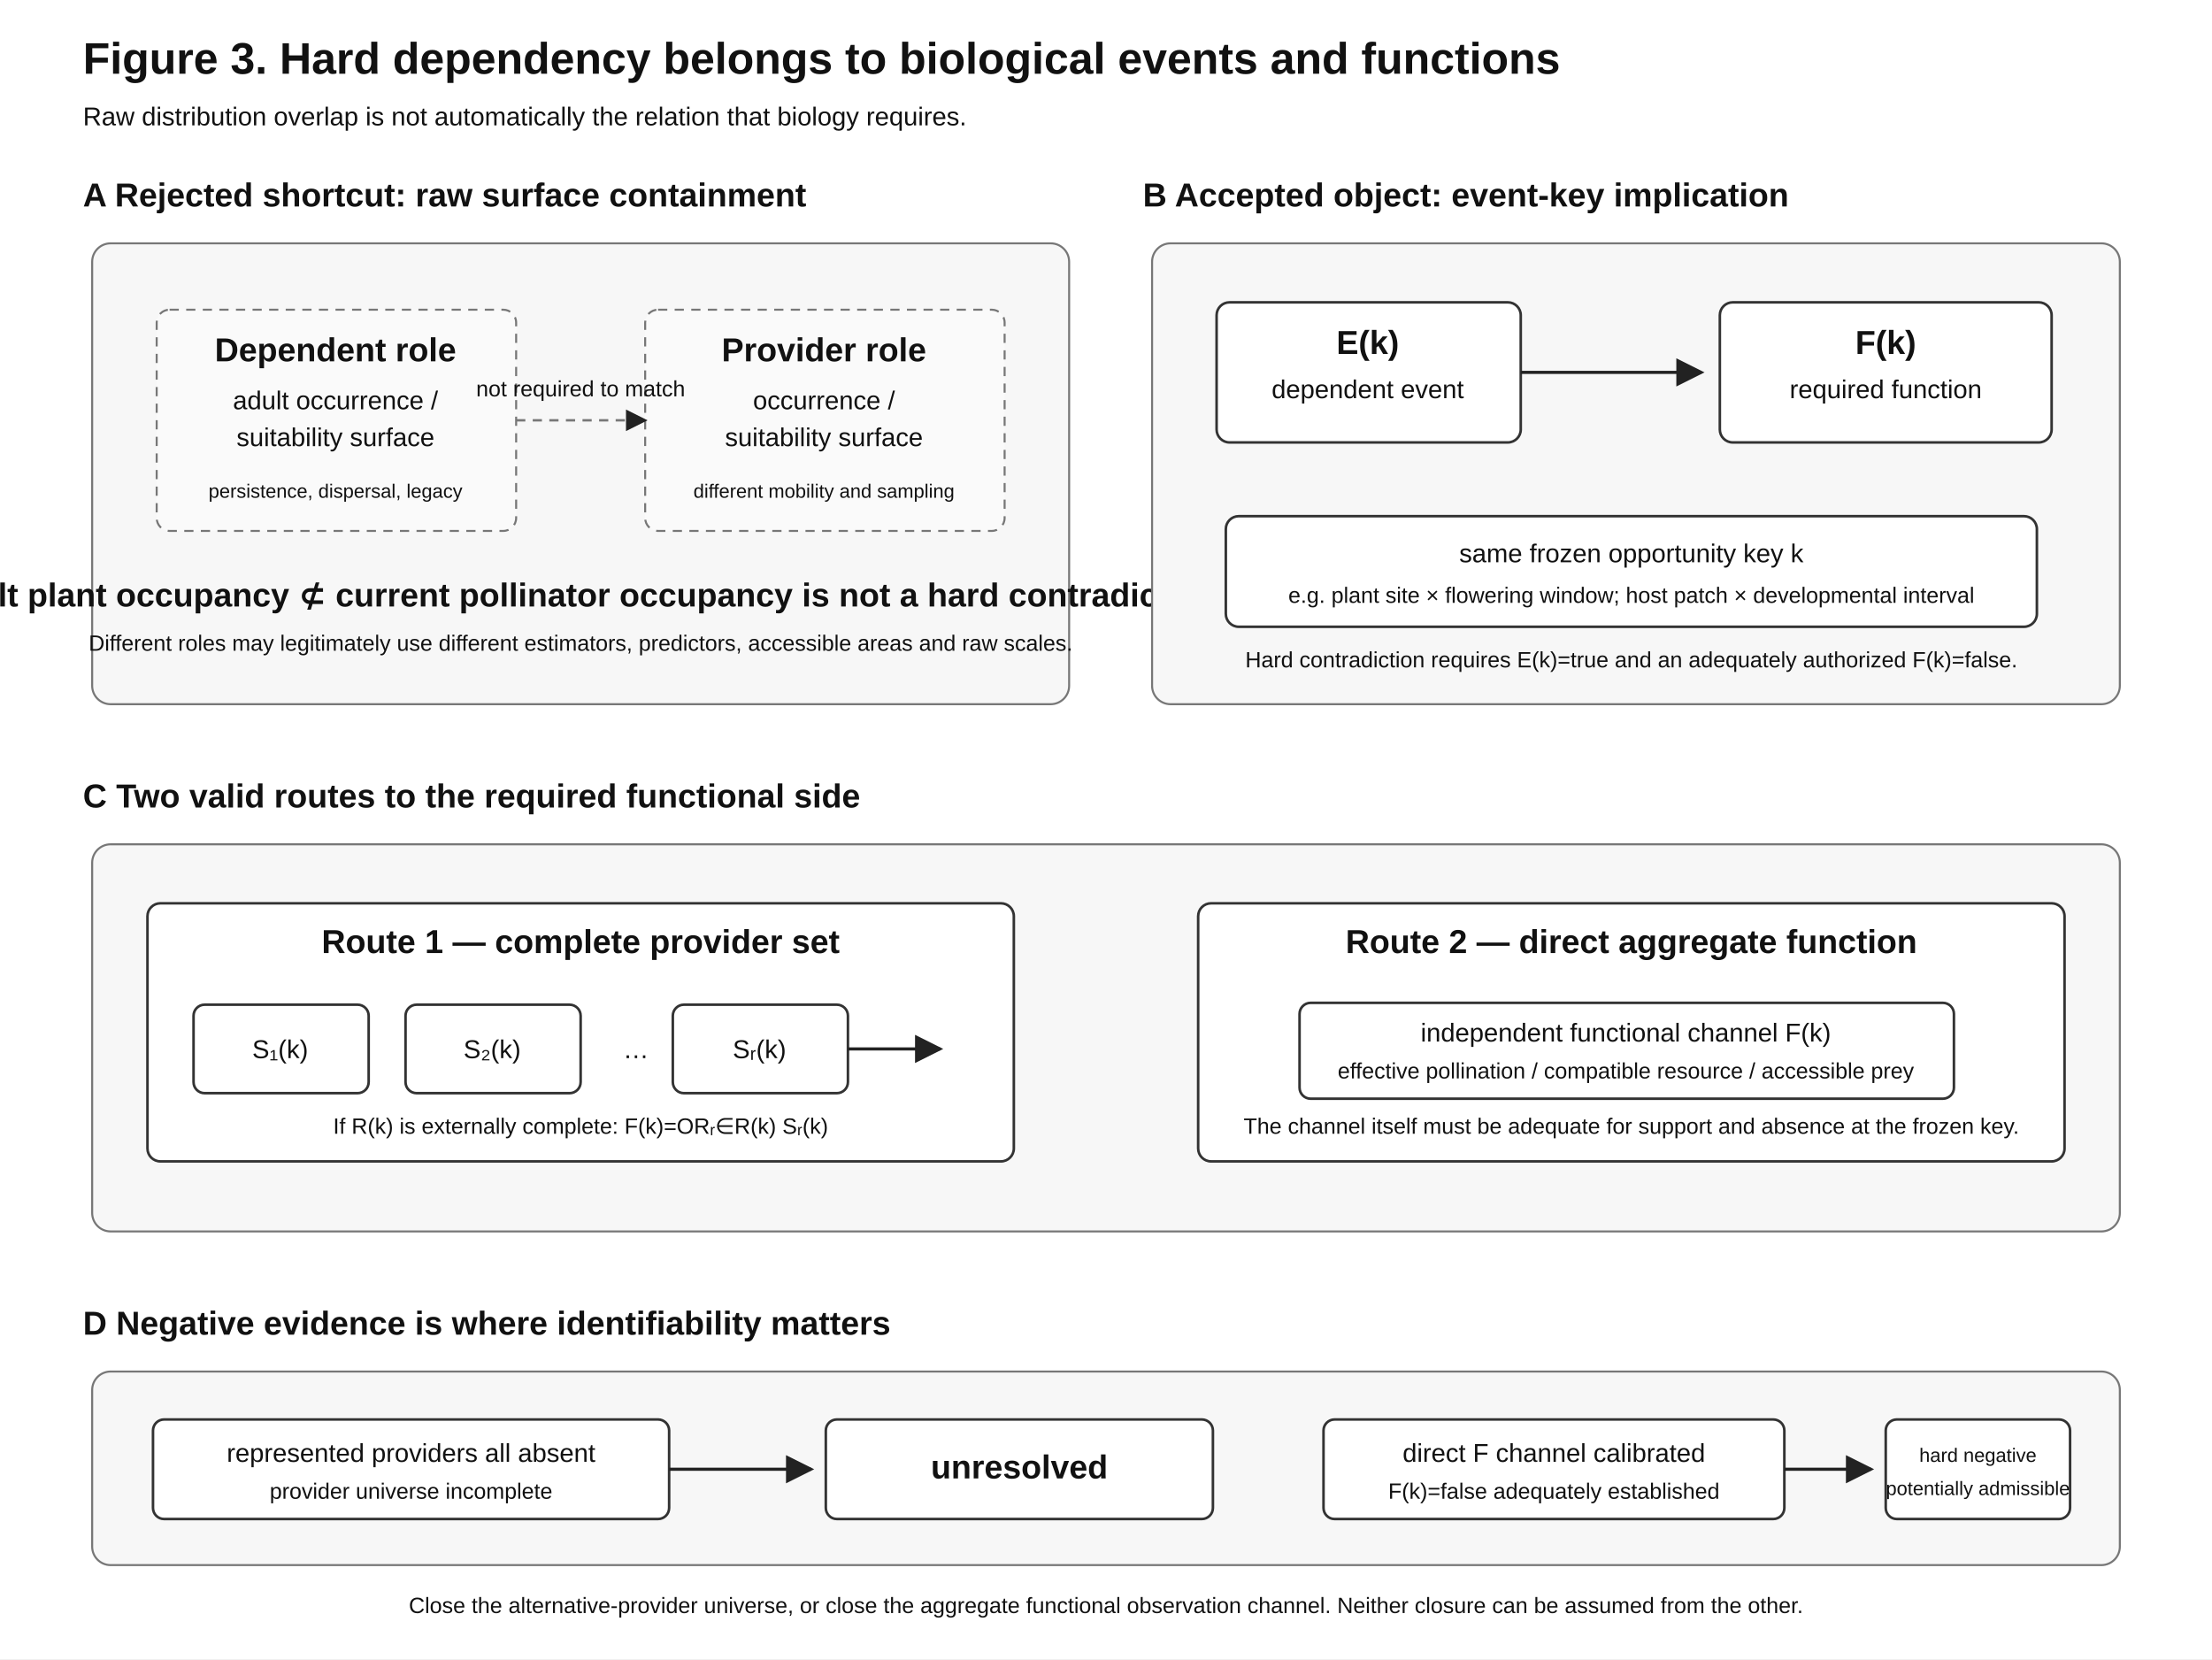
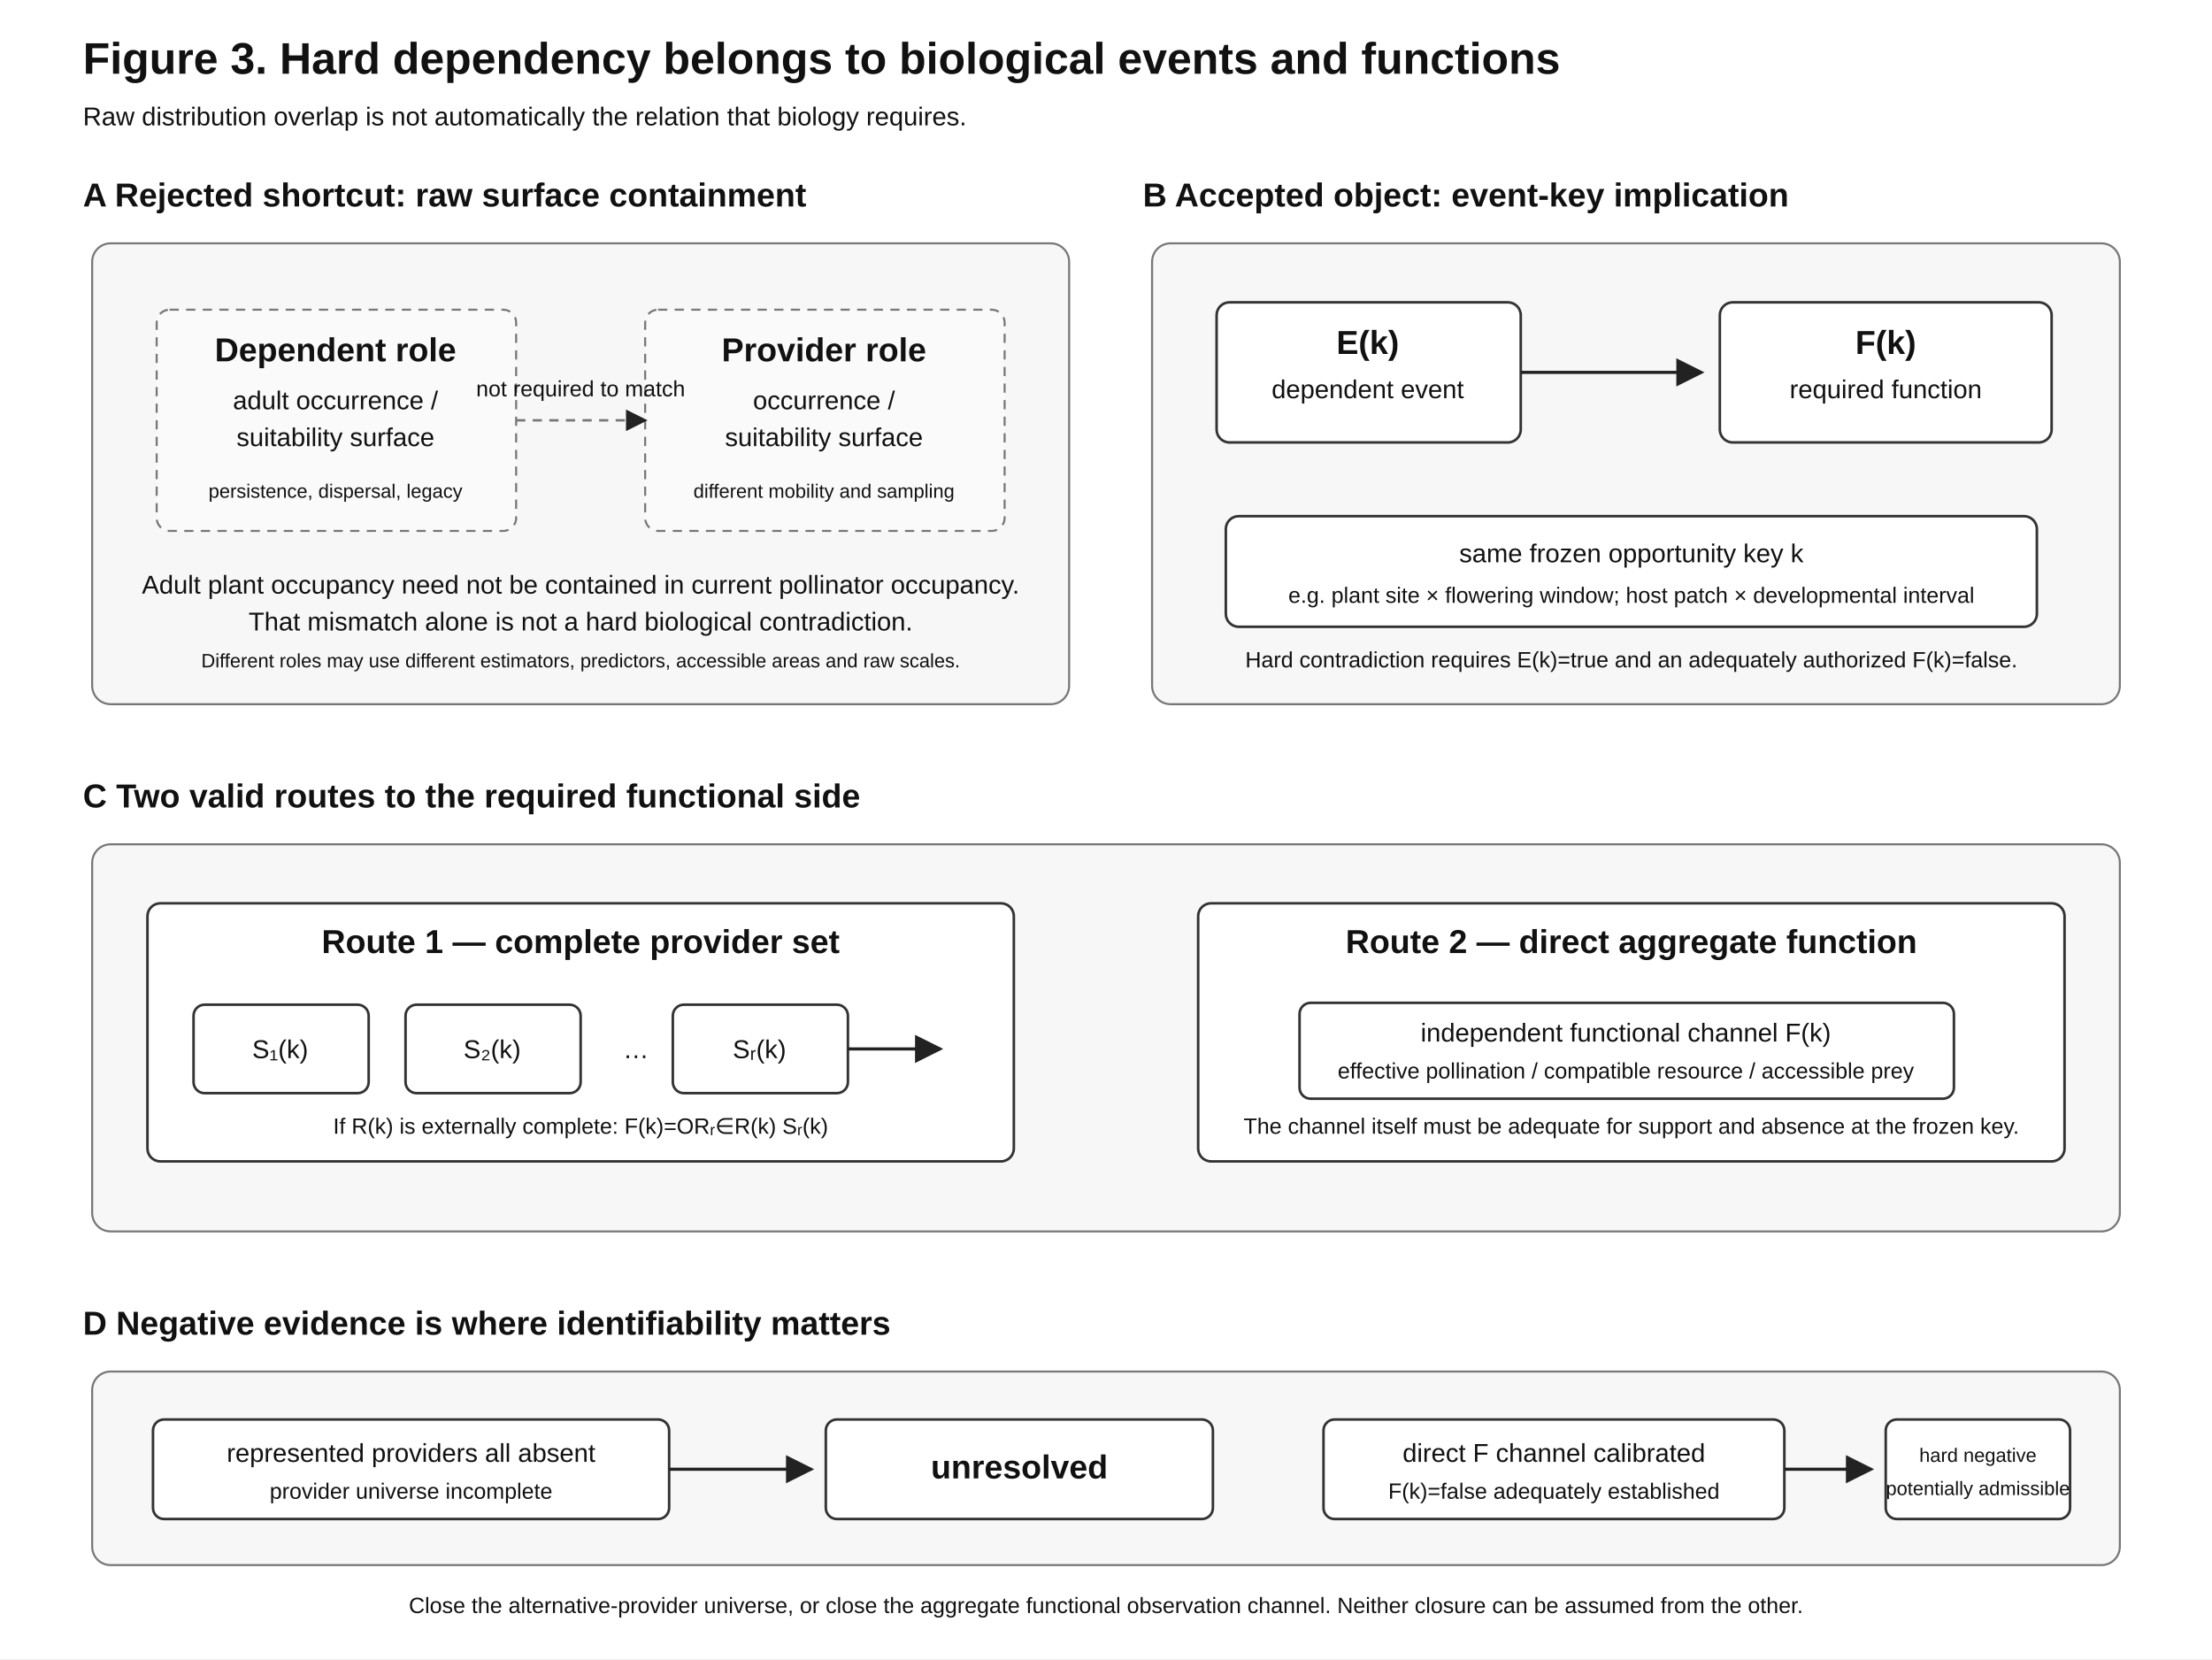
<svg xmlns="http://www.w3.org/2000/svg" width="1200" height="900" viewBox="0 0 1200 900">
  <rect width="1200" height="900" fill="white" />
  <style>text{font-family:Arial,sans-serif;fill:#111}.h{font-size:24px;font-weight:bold}.sh{font-size:18px;font-weight:bold}.b{font-size:14px}.s{font-size:12px}.xs{font-size:10.5px}.box{fill:white;stroke:#333;stroke-width:1.4}.soft{fill:#f7f7f7;stroke:#777;stroke-width:1.1}.bad{fill:#fafafa;stroke:#777;stroke-width:1.1;stroke-dasharray:5 4}.arrow{stroke:#222;stroke-width:1.7;fill:none;marker-end:url(#m)}.dash{stroke:#777;stroke-width:1.3;stroke-dasharray:5 4;fill:none;marker-end:url(#m)}</style>
  <defs>
    <marker id="m" markerWidth="9" markerHeight="9" refX="8" refY="4.5" orient="auto">
      <path d="M0,0 L9,4.5 L0,9 z" fill="#222" />
    </marker>
  </defs>
  <text x="45" y="40" class="h">Figure 3. Hard dependency belongs to biological events and functions</text>
  <text x="45" y="68" class="b">Raw distribution overlap is not automatically the relation that biology requires.</text>
  <text x="45" y="112" class="sh">A  Rejected shortcut: raw surface containment</text>
  <rect x="50" y="132" width="530" height="250" rx="10" class="soft" />
  <rect x="85" y="168" width="195" height="120" rx="7" class="bad" />
  <text x="182" y="196" class="sh" text-anchor="middle">Dependent role</text>
  <text x="182" y="222" class="b" text-anchor="middle">adult occurrence /</text>
  <text x="182" y="242" class="b" text-anchor="middle">suitability surface</text>
  <text x="182" y="270" class="xs" text-anchor="middle">persistence, dispersal, legacy</text>
  <rect x="350" y="168" width="195" height="120" rx="7" class="bad" />
  <text x="447" y="196" class="sh" text-anchor="middle">Provider role</text>
  <text x="447" y="222" class="b" text-anchor="middle">occurrence /</text>
  <text x="447" y="242" class="b" text-anchor="middle">suitability surface</text>
  <text x="447" y="270" class="xs" text-anchor="middle">different mobility and sampling</text>
  <line x1="280" y1="228" x2="350" y2="228" class="dash" />
  <text x="315" y="215" class="s" text-anchor="middle">not required to match</text>
-   <text x="315" y="329" class="sh" text-anchor="middle">Adult plant occupancy ⊄ current pollinator occupancy is not a hard contradiction.</text>
-   <text x="315" y="353" class="s" text-anchor="middle">Different roles may legitimately use different estimators, predictors, accessible areas and raw scales.</text>
+   <text x="315" y="322" class="b" text-anchor="middle">Adult plant occupancy need not be contained in current pollinator occupancy.</text>
+   <text x="315" y="342" class="b" text-anchor="middle">That mismatch alone is not a hard biological contradiction.</text>
+   <text x="315" y="362" class="xs" text-anchor="middle">Different roles may use different estimators, predictors, accessible areas and raw scales.</text>
  <text x="620" y="112" class="sh">B  Accepted object: event-key implication</text>
  <rect x="625" y="132" width="525" height="250" rx="10" class="soft" />
  <rect x="660" y="164" width="165" height="76" rx="7" class="box" />
  <text x="742" y="192" class="sh" text-anchor="middle">E(k)</text>
  <text x="742" y="216" class="b" text-anchor="middle">dependent event</text>
  <line x1="825" y1="202" x2="923" y2="202" class="arrow" />
  <rect x="933" y="164" width="180" height="76" rx="7" class="box" />
  <text x="1023" y="192" class="sh" text-anchor="middle">F(k)</text>
  <text x="1023" y="216" class="b" text-anchor="middle">required function</text>
  <rect x="665" y="280" width="440" height="60" rx="7" class="box" />
  <text x="885" y="305" class="b" text-anchor="middle">same frozen opportunity key k</text>
  <text x="885" y="327" class="s" text-anchor="middle">e.g. plant site × flowering window; host patch × developmental interval</text>
  <text x="885" y="362" class="s" text-anchor="middle">Hard contradiction requires E(k)=true and an adequately authorized F(k)=false.</text>
  <text x="45" y="438" class="sh">C  Two valid routes to the required functional side</text>
  <rect x="50" y="458" width="1100" height="210" rx="10" class="soft" />
  <rect x="80" y="490" width="470" height="140" rx="7" class="box" />
  <text x="315" y="517" class="sh" text-anchor="middle">Route 1 — complete provider set</text>
  <rect x="105" y="545" width="95" height="48" rx="6" class="box" />
  <text x="152" y="574" class="b" text-anchor="middle">S₁(k)</text>
  <rect x="220" y="545" width="95" height="48" rx="6" class="box" />
  <text x="267" y="574" class="b" text-anchor="middle">S₂(k)</text>
  <text x="338" y="574" class="b">…</text>
  <rect x="365" y="545" width="95" height="48" rx="6" class="box" />
  <text x="412" y="574" class="b" text-anchor="middle">Sᵣ(k)</text>
  <line x1="460" y1="569" x2="510" y2="569" class="arrow" />
  <text x="315" y="615" class="s" text-anchor="middle">If R(k) is externally complete: F(k)=ORᵣ∈R(k) Sᵣ(k)</text>
  <rect x="650" y="490" width="470" height="140" rx="7" class="box" />
  <text x="885" y="517" class="sh" text-anchor="middle">Route 2 — direct aggregate function</text>
  <rect x="705" y="544" width="355" height="52" rx="6" class="box" />
  <text x="882" y="565" class="b" text-anchor="middle">independent functional channel F(k)</text>
  <text x="882" y="585" class="s" text-anchor="middle">effective pollination / compatible resource / accessible prey</text>
  <text x="885" y="615" class="s" text-anchor="middle">The channel itself must be adequate for support and absence at the frozen key.</text>
  <text x="45" y="724" class="sh">D  Negative evidence is where identifiability matters</text>
  <rect x="50" y="744" width="1100" height="105" rx="10" class="soft" />
  <rect x="83" y="770" width="280" height="54" rx="6" class="box" />
  <text x="223" y="793" class="b" text-anchor="middle">represented providers all absent</text>
  <text x="223" y="813" class="s" text-anchor="middle">provider universe incomplete</text>
  <line x1="363" y1="797" x2="440" y2="797" class="arrow" />
  <rect x="448" y="770" width="210" height="54" rx="6" class="box" />
  <text x="553" y="802" class="sh" text-anchor="middle">unresolved</text>
  <rect x="718" y="770" width="250" height="54" rx="6" class="box" />
  <text x="843" y="793" class="b" text-anchor="middle">direct F channel calibrated</text>
  <text x="843" y="813" class="s" text-anchor="middle">F(k)=false adequately established</text>
  <line x1="968" y1="797" x2="1015" y2="797" class="arrow" />
  <rect x="1023" y="770" width="100" height="54" rx="6" class="box" />
  <text x="1073" y="793" class="xs" text-anchor="middle">hard negative</text>
  <text x="1073" y="811" class="xs" text-anchor="middle">potentially admissible</text>
  <text x="600" y="875" class="s" text-anchor="middle">Close the alternative-provider universe, or close the aggregate functional observation channel. Neither closure can be assumed from the other.</text>
</svg>
